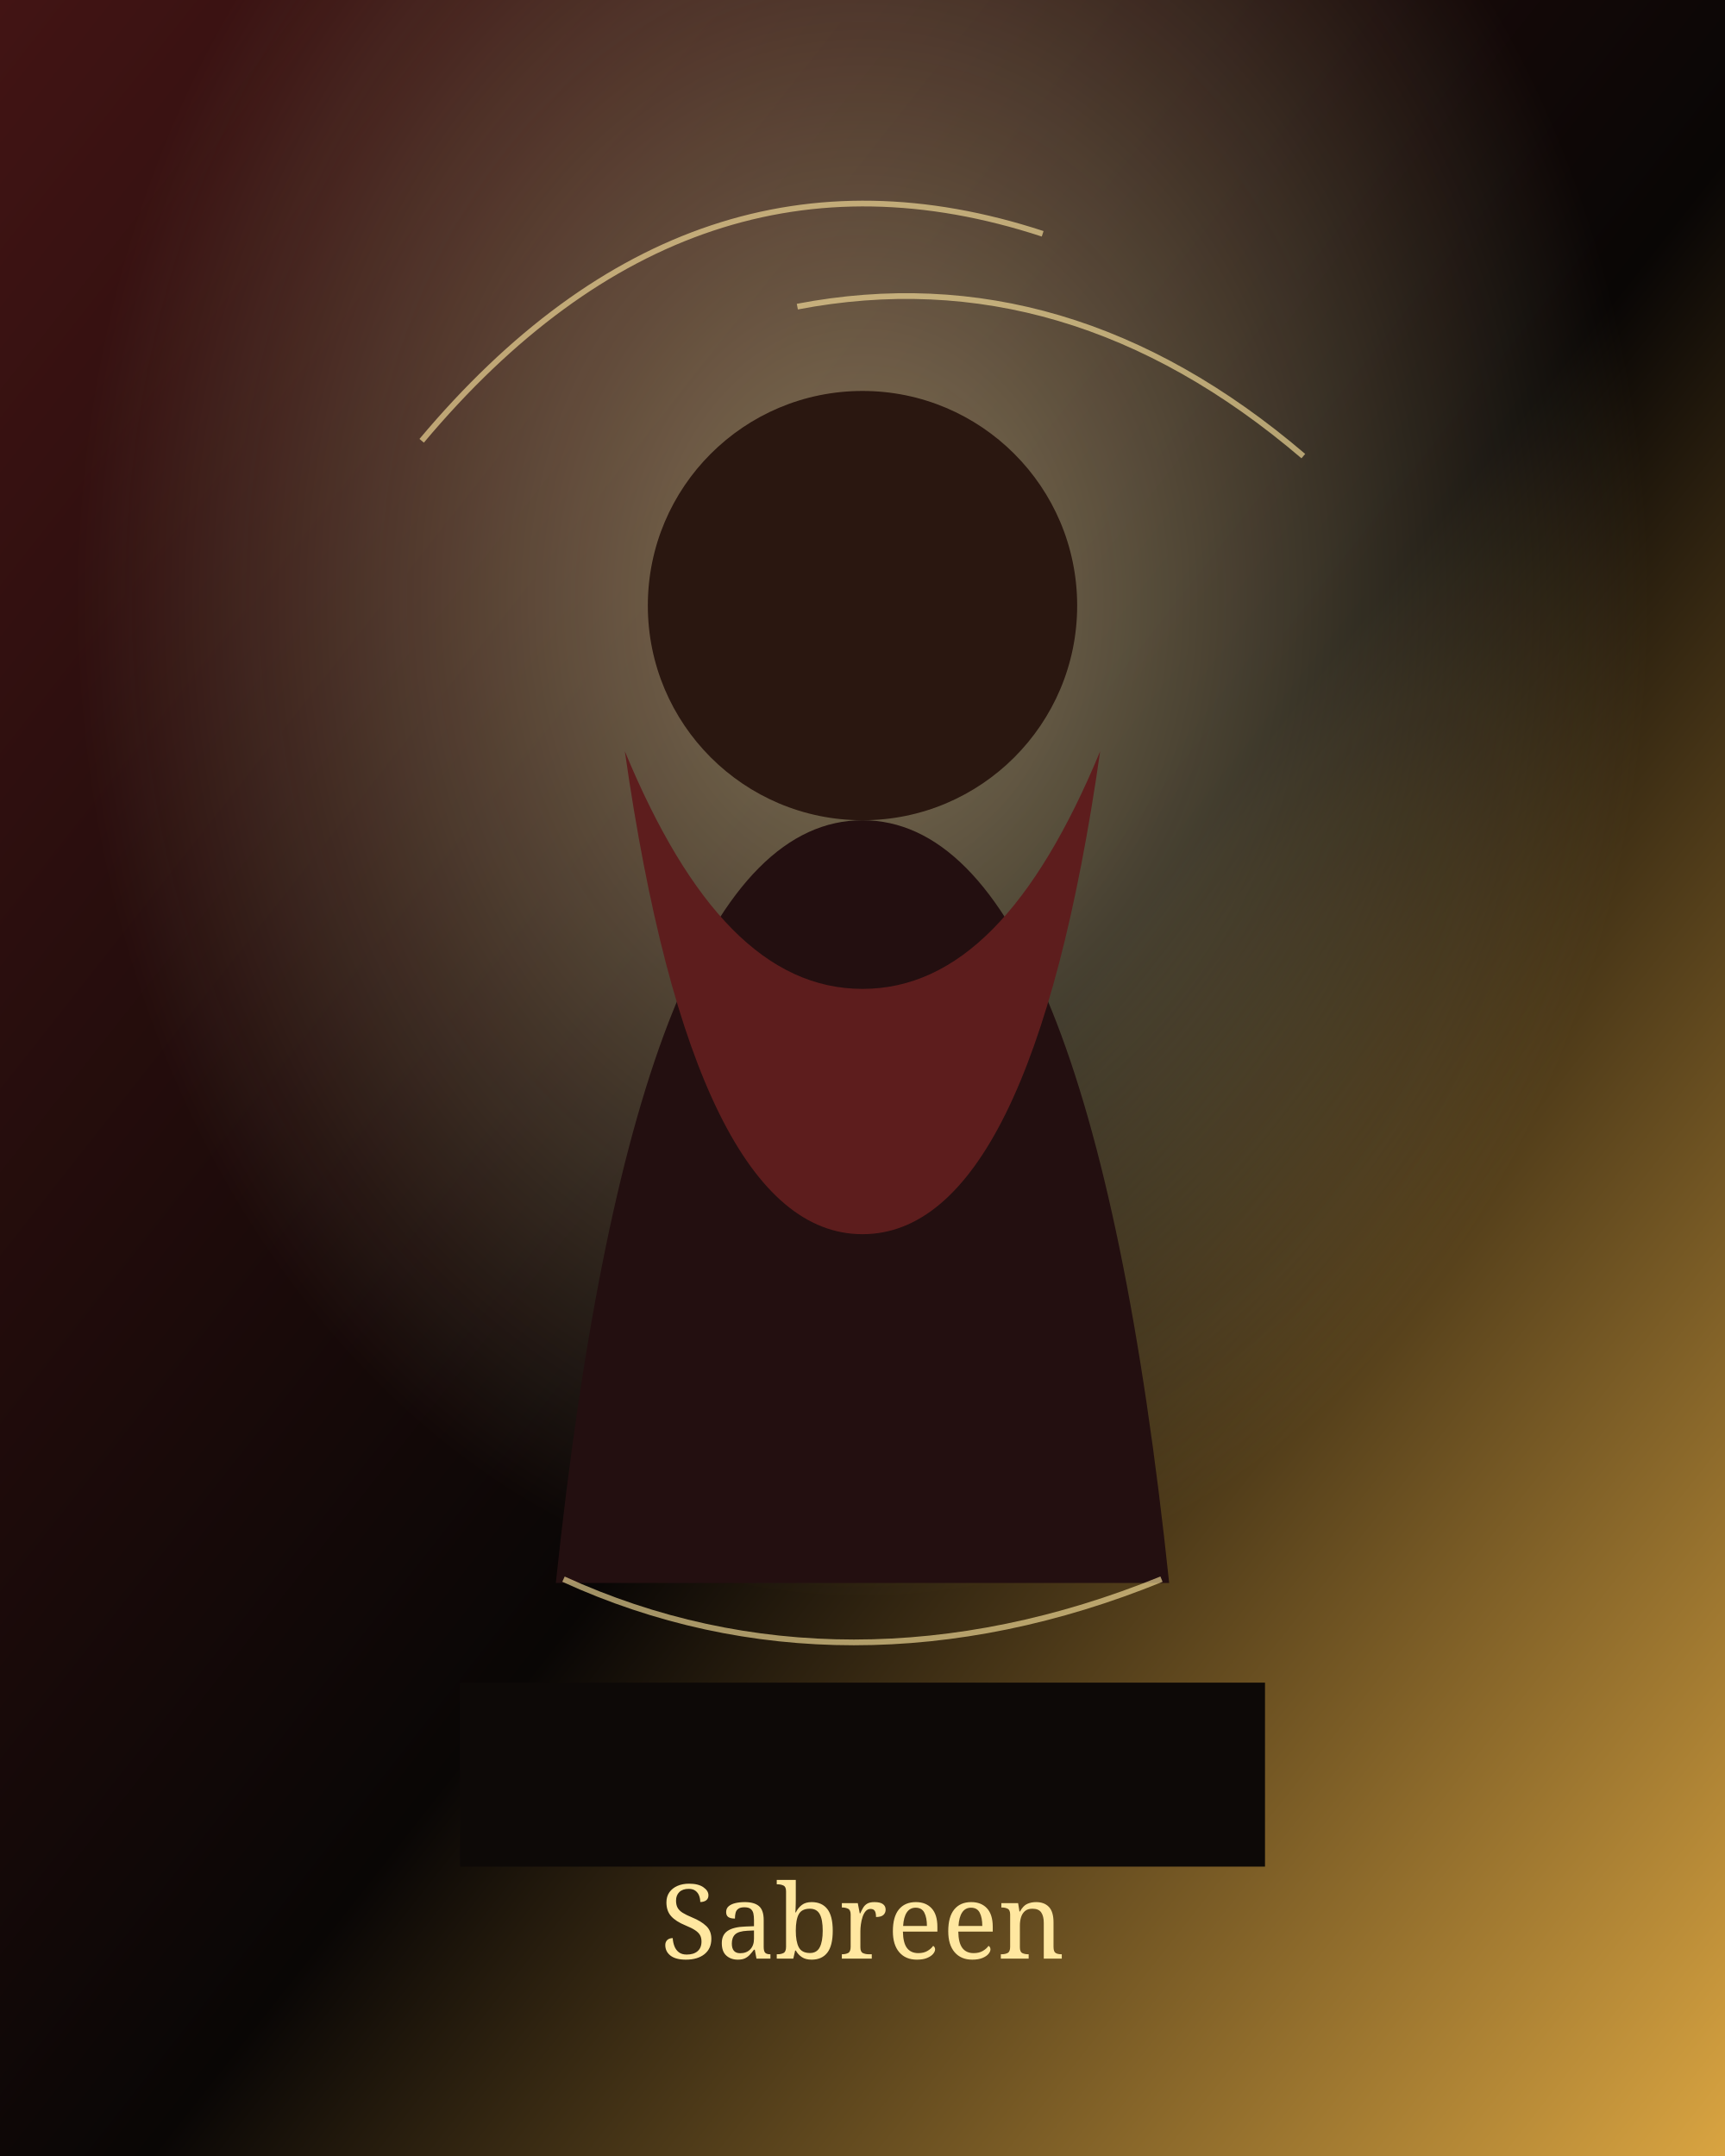
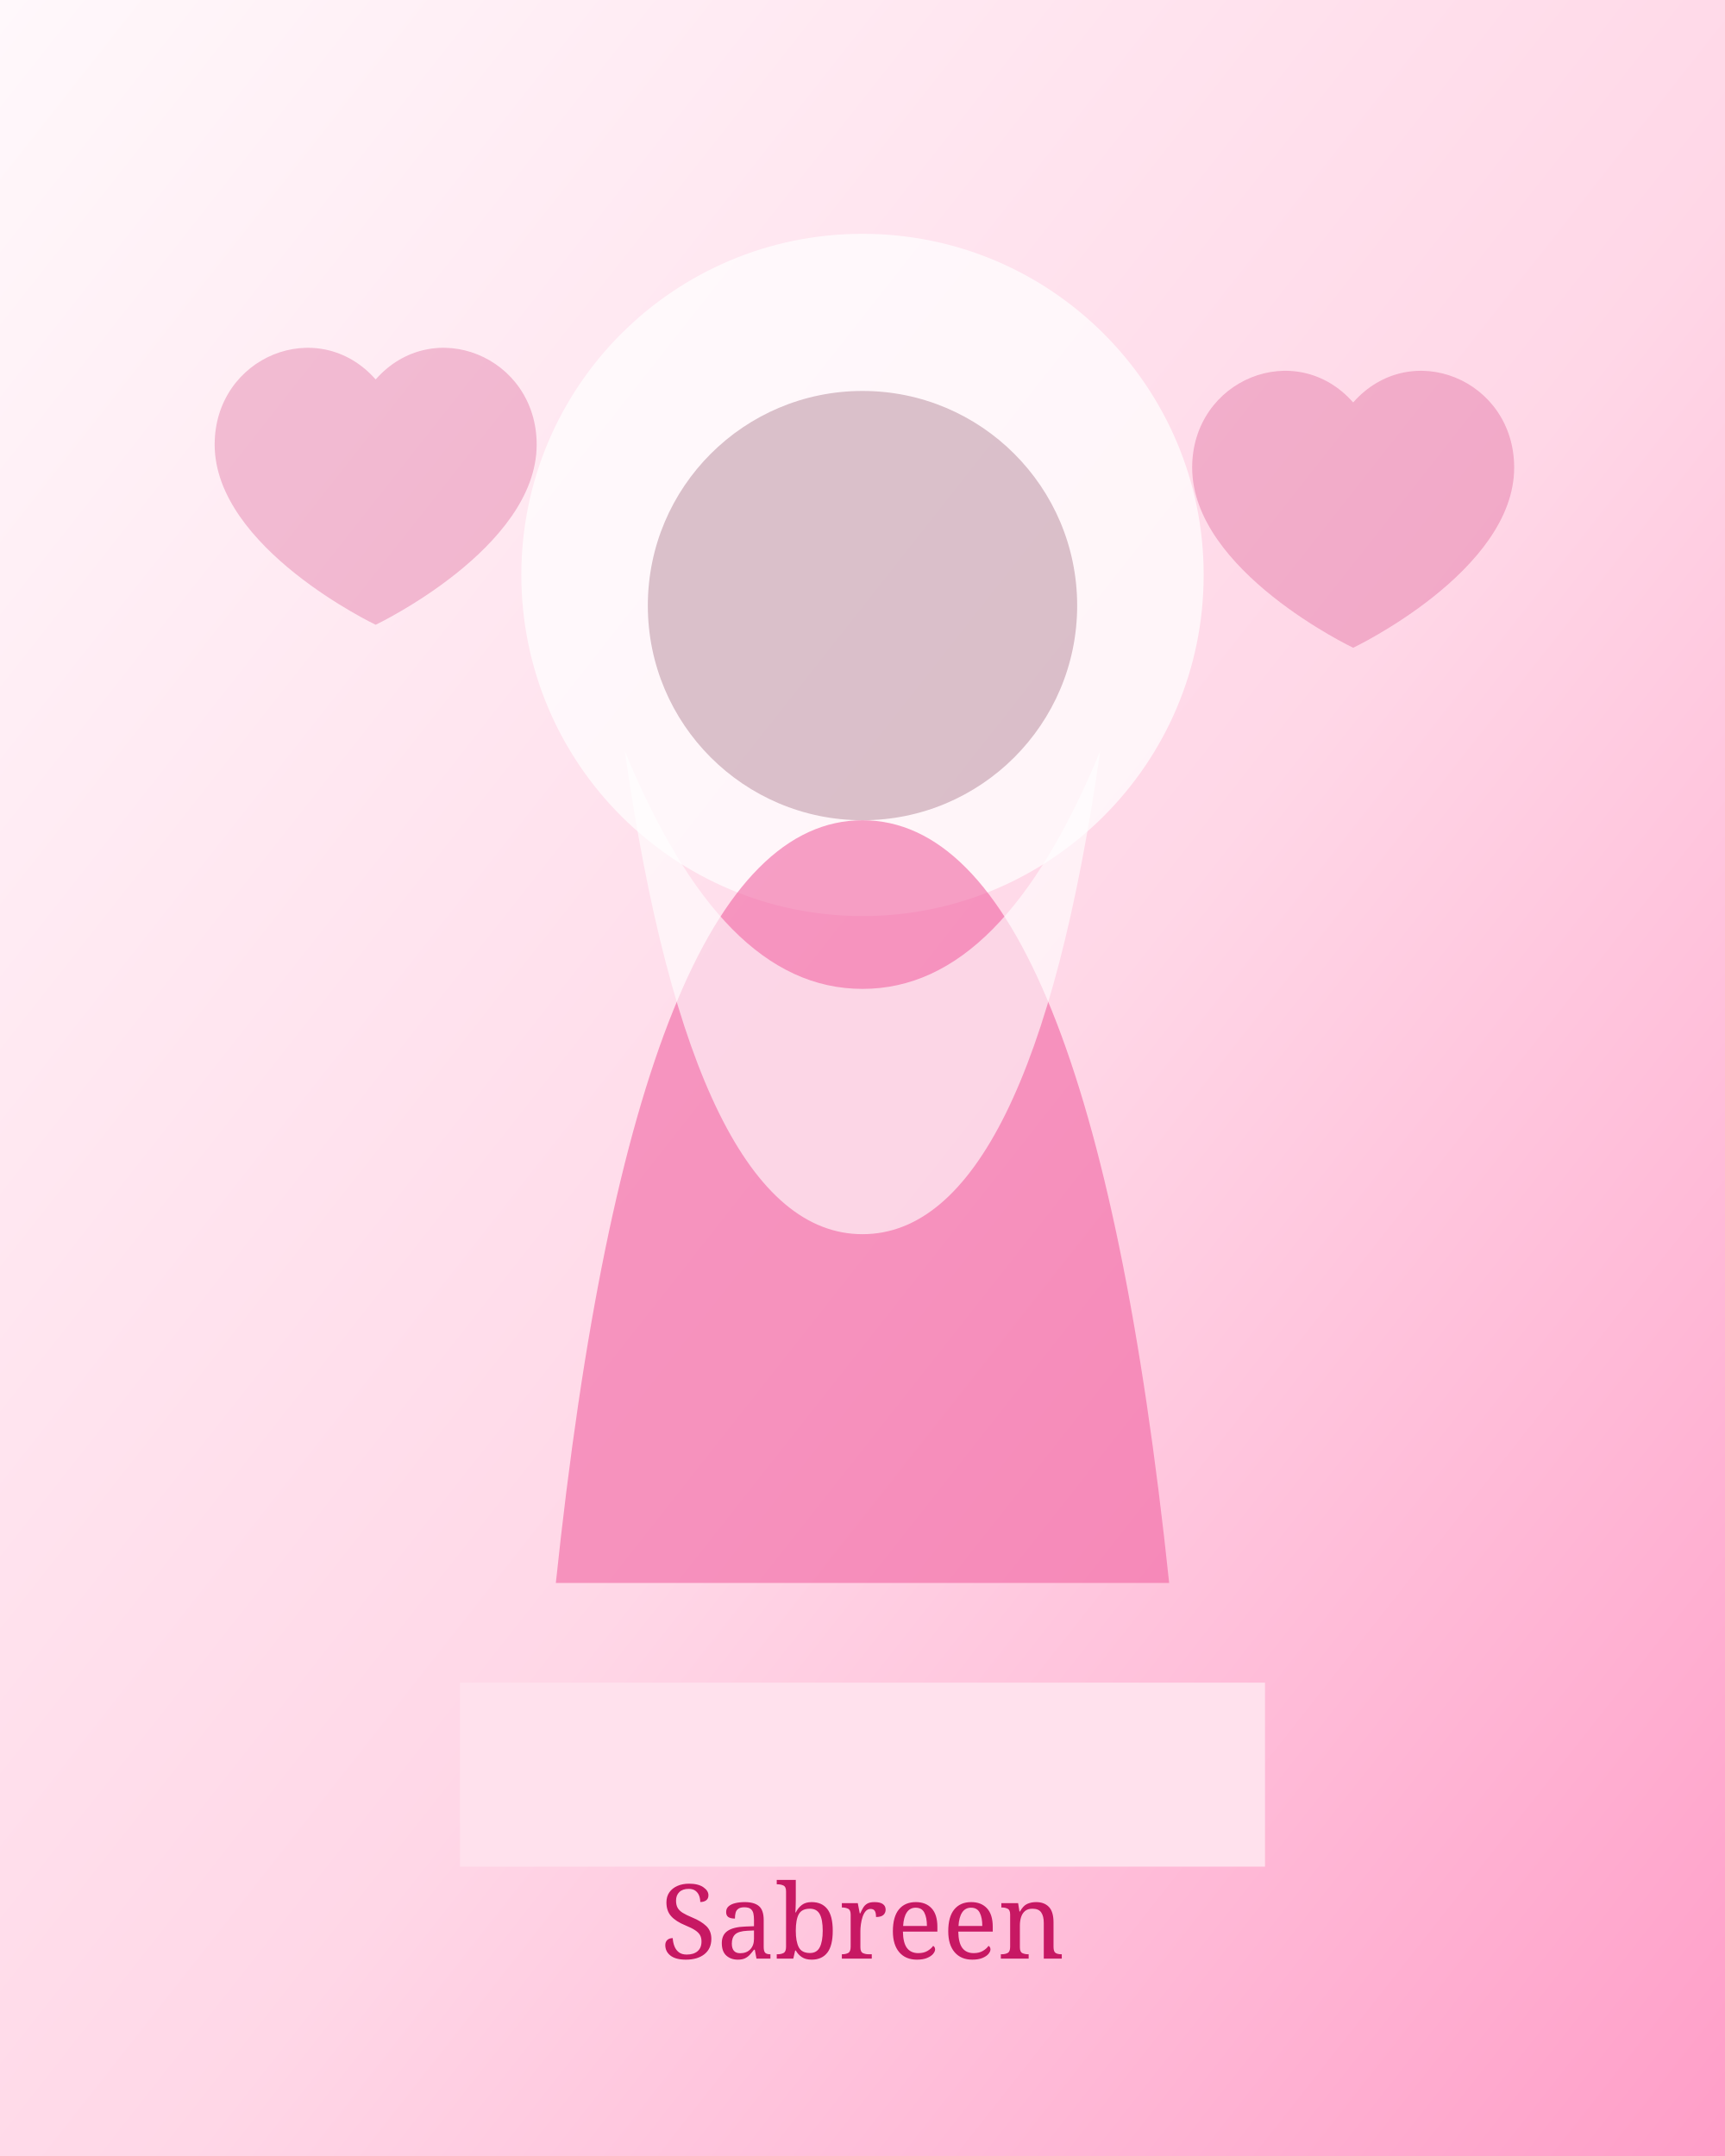
<svg xmlns="http://www.w3.org/2000/svg" viewBox="0 0 900 1125" role="img" aria-label="Bride portrait placeholder">
  <defs>
    <linearGradient id="bg" x1="0" y1="0" x2="1" y2="1">
-       <stop offset="0" stop-color="#421414" />
-       <stop offset=".54" stop-color="#090605" />
-       <stop offset="1" stop-color="#d9a441" />
+       <stop offset="0" stop-color="#fff8fb" />
+       <stop offset=".55" stop-color="#ffd7e7" />
+       <stop offset="1" stop-color="#ff9ec8" />
    </linearGradient>
-     <radialGradient id="halo" cx="50%" cy="28%" r="46%">
-       <stop offset="0" stop-color="#fff0b4" stop-opacity=".46" />
-       <stop offset="1" stop-color="#fff0b4" stop-opacity="0" />
-     </radialGradient>
  </defs>
  <rect width="900" height="1125" fill="url(#bg)" />
-   <rect width="900" height="1125" fill="url(#halo)" />
-   <path d="M290 826c28-266 82-398 160-398s132 132 160 398z" fill="#230f10" />
-   <circle cx="450" cy="316" r="112" fill="#2a1710" />
-   <path d="M326 392c34 82 74 124 124 124s90-42 124-124c-24 168-66 252-124 252s-100-84-124-252z" fill="#5d1d1d" />
-   <path d="M240 878h420v96H240z" fill="#0d0907" />
-   <g fill="none" stroke="#ffe7a0" stroke-opacity=".62" stroke-width="3">
-     <path d="M220 230c94-112 202-148 324-108M680 238c-82-70-170-96-264-78" />
-     <path d="M294 824c96 44 204 44 312 0" />
+   <circle cx="450" cy="300" r="178" fill="#ffffff" opacity=".72" />
+   <path d="M290 826c28-266 82-398 160-398s132 132 160 398z" fill="#f05f9f" opacity=".58" />
+   <circle cx="450" cy="316" r="112" fill="#8a4962" opacity=".32" />
+   <path d="M326 392c34 82 74 124 124 124s90-42 124-124c-24 168-66 252-124 252s-100-84-124-252z" fill="#ffffff" opacity=".62" />
+   <path d="M240 878h420v96H240z" fill="#ffe1ed" />
+   <g fill="#c71863" opacity=".24">
+     <path d="M196 198c-30-34-84-12-84 34 0 54 84 94 84 94s84-40 84-94c0-46-54-68-84-34z" />
+     <path d="M706 210c-30-34-84-12-84 34 0 54 84 94 84 94s84-40 84-94c0-46-54-68-84-34z" />
  </g>
-   <text x="450" y="1022" text-anchor="middle" fill="#ffe7a0" font-family="Georgia,serif" font-size="54">Sabreen</text>
+   <text x="450" y="1022" text-anchor="middle" fill="#c71863" font-family="Georgia,serif" font-size="54">Sabreen</text>
</svg>
